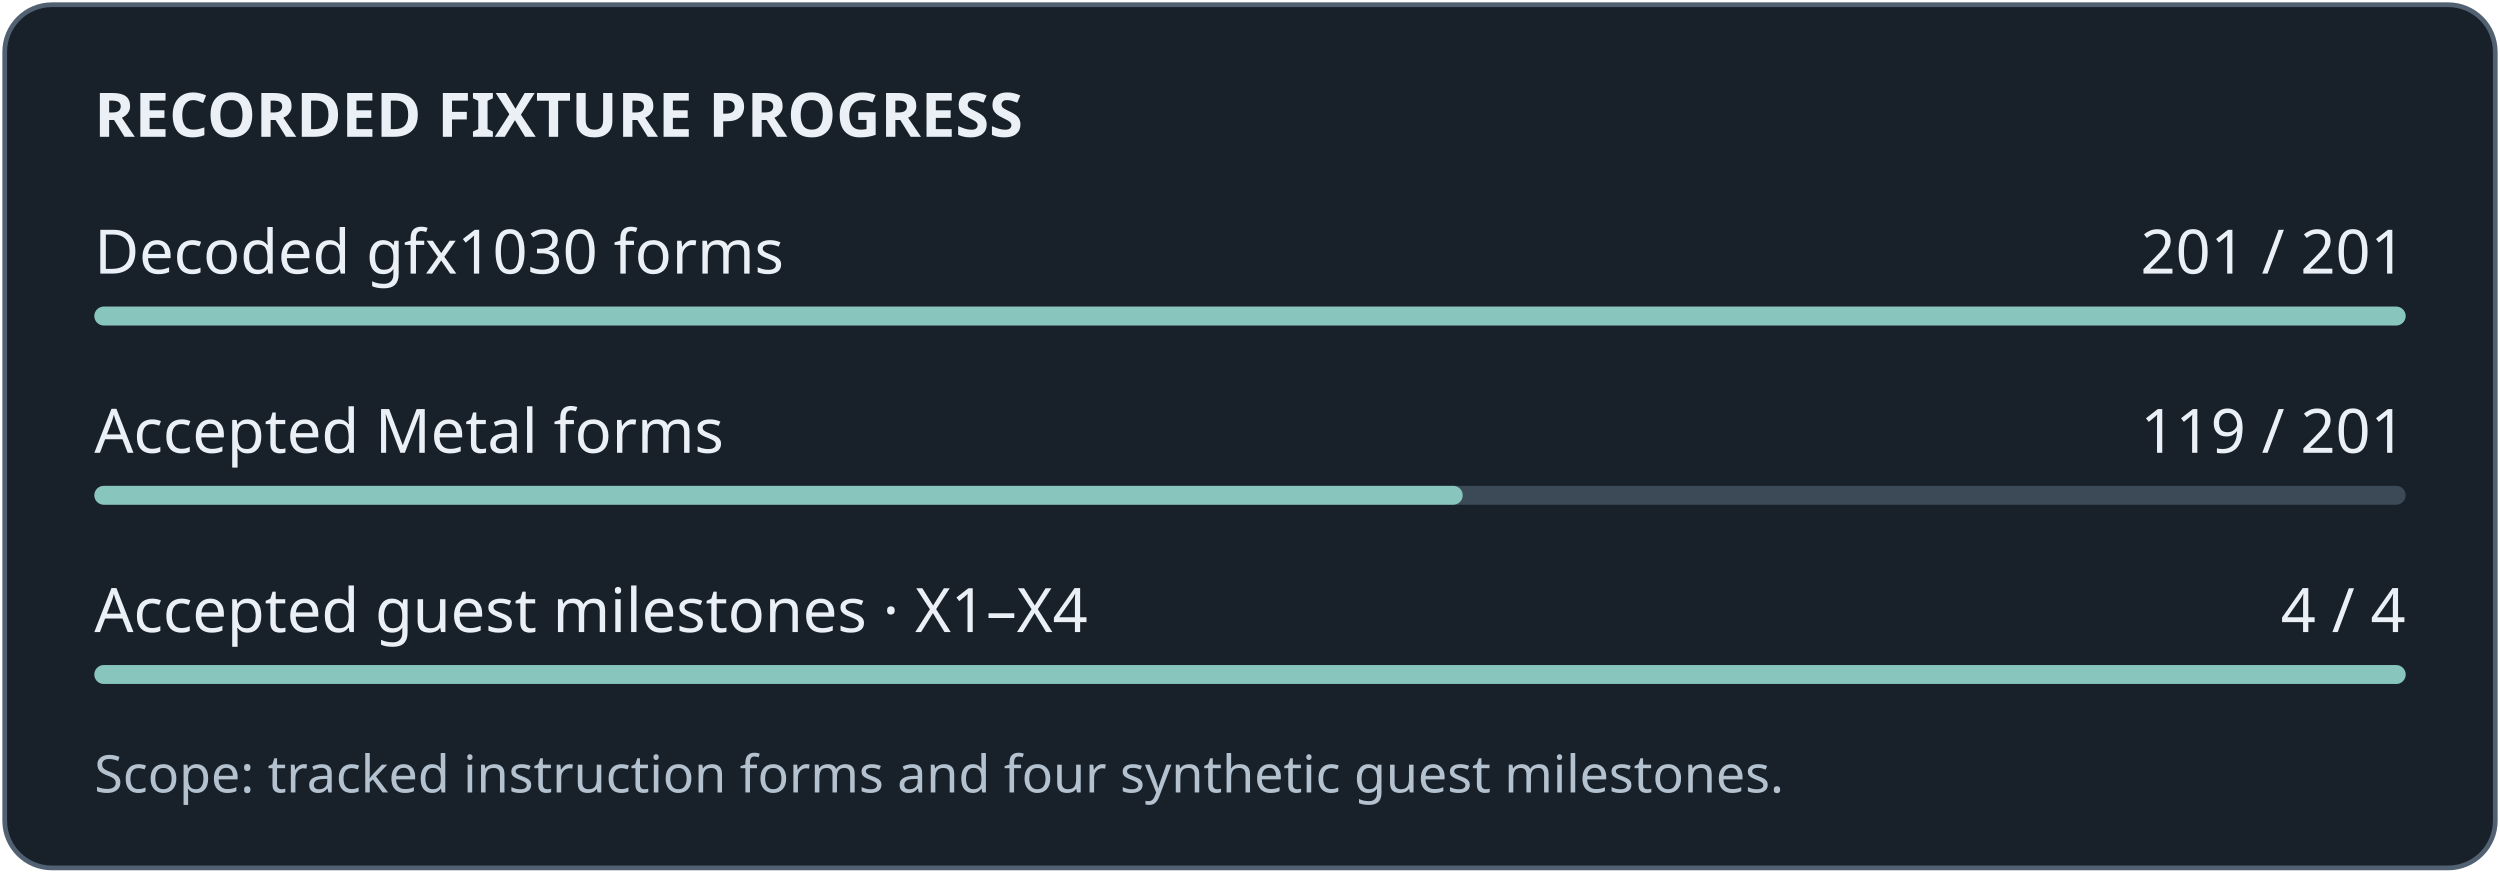
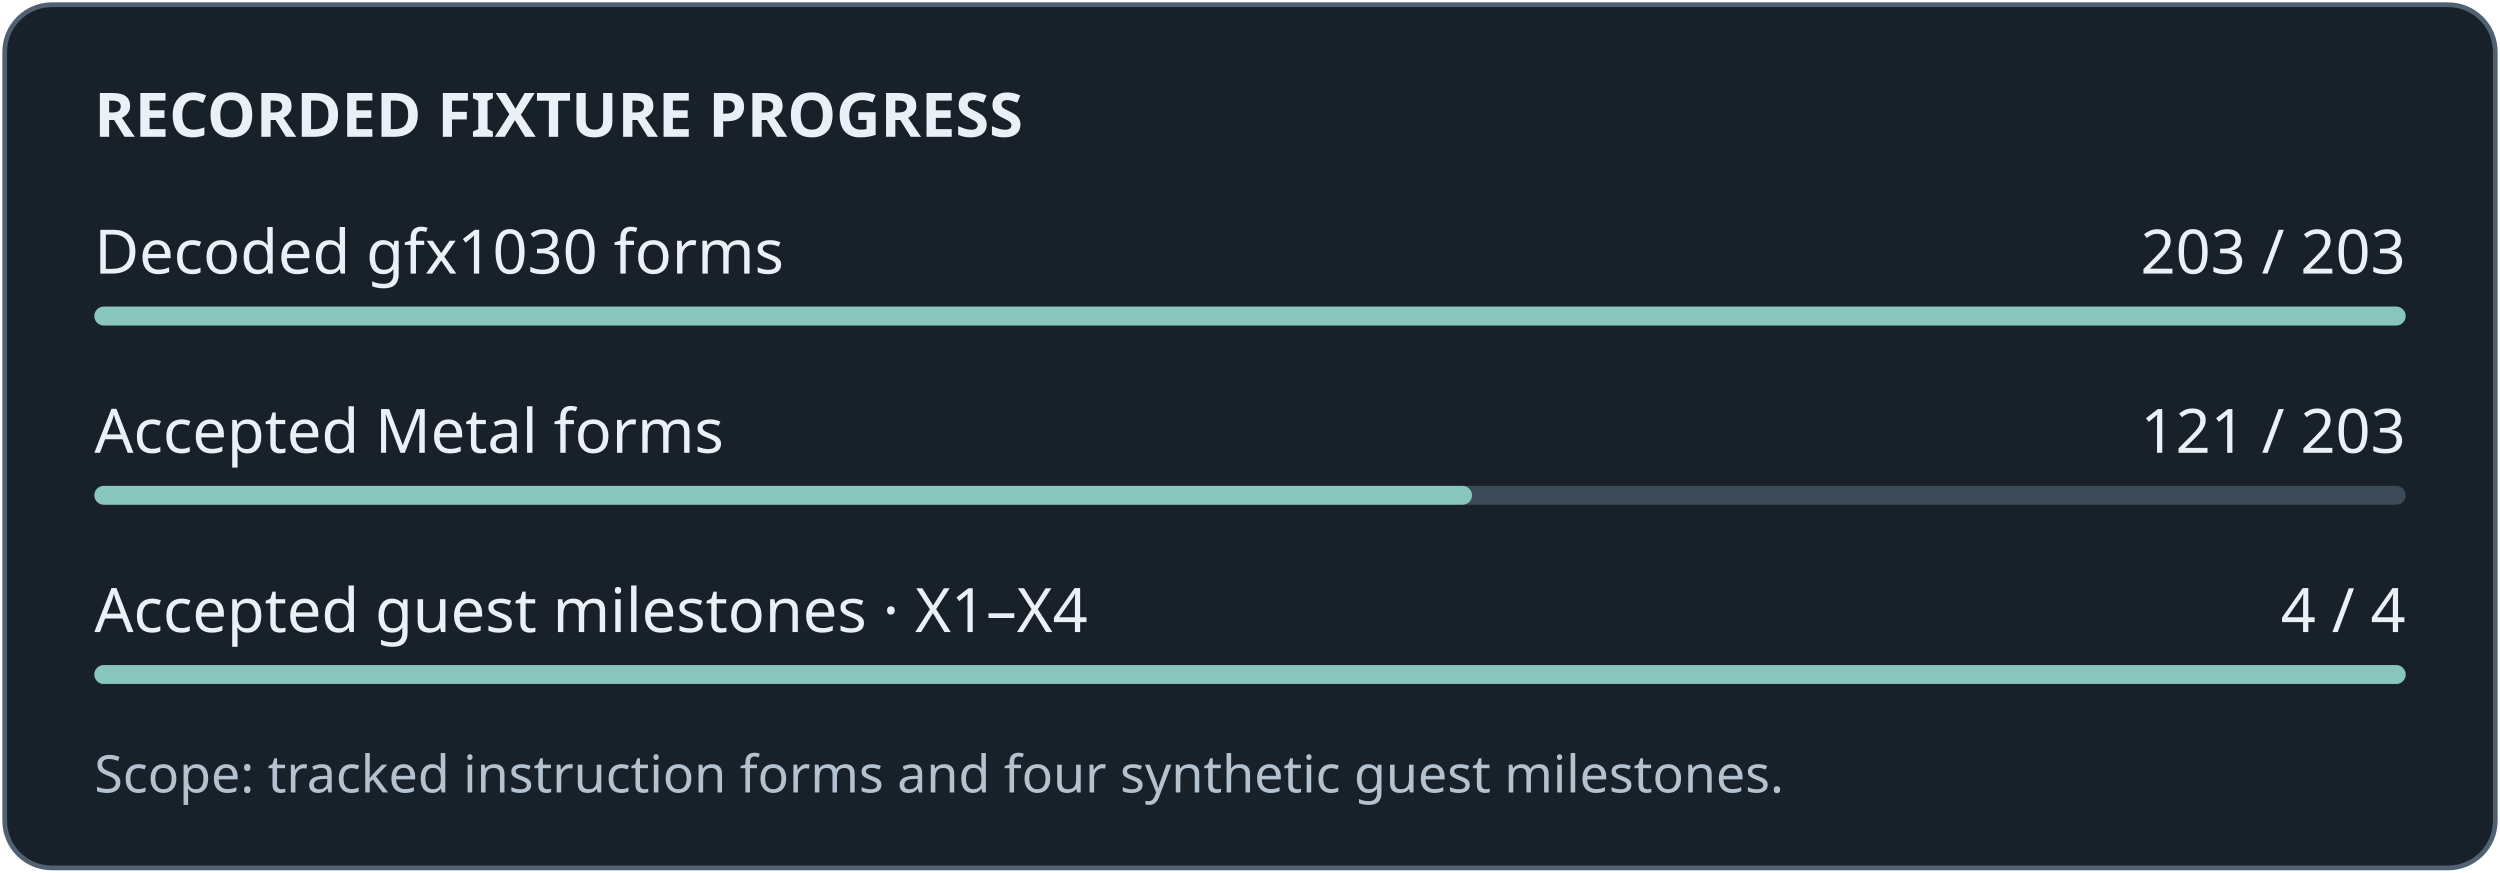
<svg xmlns="http://www.w3.org/2000/svg" width="530" height="185" viewBox="0 0 530 185" role="img" aria-labelledby="title description">
  <rect x="1" y="1" width="528" height="183" rx="10" fill="#18212a" stroke="#516171" />
  <g font-family="system-ui,sans-serif" fill="#eaf0f5">
    <text x="20" y="29" font-size="13" font-weight="700">RECORDED FIXTURE PROGRESS</text>
    <text x="20" y="58" font-size="13">Decoded gfx1030 forms</text>
-     <text x="510" y="58" font-size="13" text-anchor="end">201 / 201</text>
+     <text x="510" y="58" font-size="13" text-anchor="end">203 / 203</text>
    <rect x="20" y="65" width="490" height="4" rx="2" fill="#3c4a58" />
    <rect x="20" y="65" width="490.00" height="4" rx="2" fill="#88c6bd" />
    <text x="20" y="96" font-size="13">Accepted Metal forms</text>
-     <text x="510" y="96" font-size="13" text-anchor="end">119 / 201</text>
+     <text x="510" y="96" font-size="13" text-anchor="end">121 / 203</text>
    <rect x="20" y="103" width="490" height="4" rx="2" fill="#3c4a58" />
-     <rect x="20" y="103" width="290.10" height="4" rx="2" fill="#88c6bd" />
+     <rect x="20" y="103" width="292.07" height="4" rx="2" fill="#88c6bd" />
    <text x="20" y="134" font-size="13">Accepted guest milestones · X1–X4</text>
    <text x="510" y="134" font-size="13" text-anchor="end">4 / 4</text>
    <rect x="20" y="141" width="490" height="4" rx="2" fill="#3c4a58" />
    <rect x="20" y="141" width="490.00" height="4" rx="2" fill="#88c6bd" />
    <text x="20" y="168" font-size="11" fill="#b4c2d0">Scope: tracked instruction forms and four synthetic guest milestones.</text>
  </g>
</svg>
